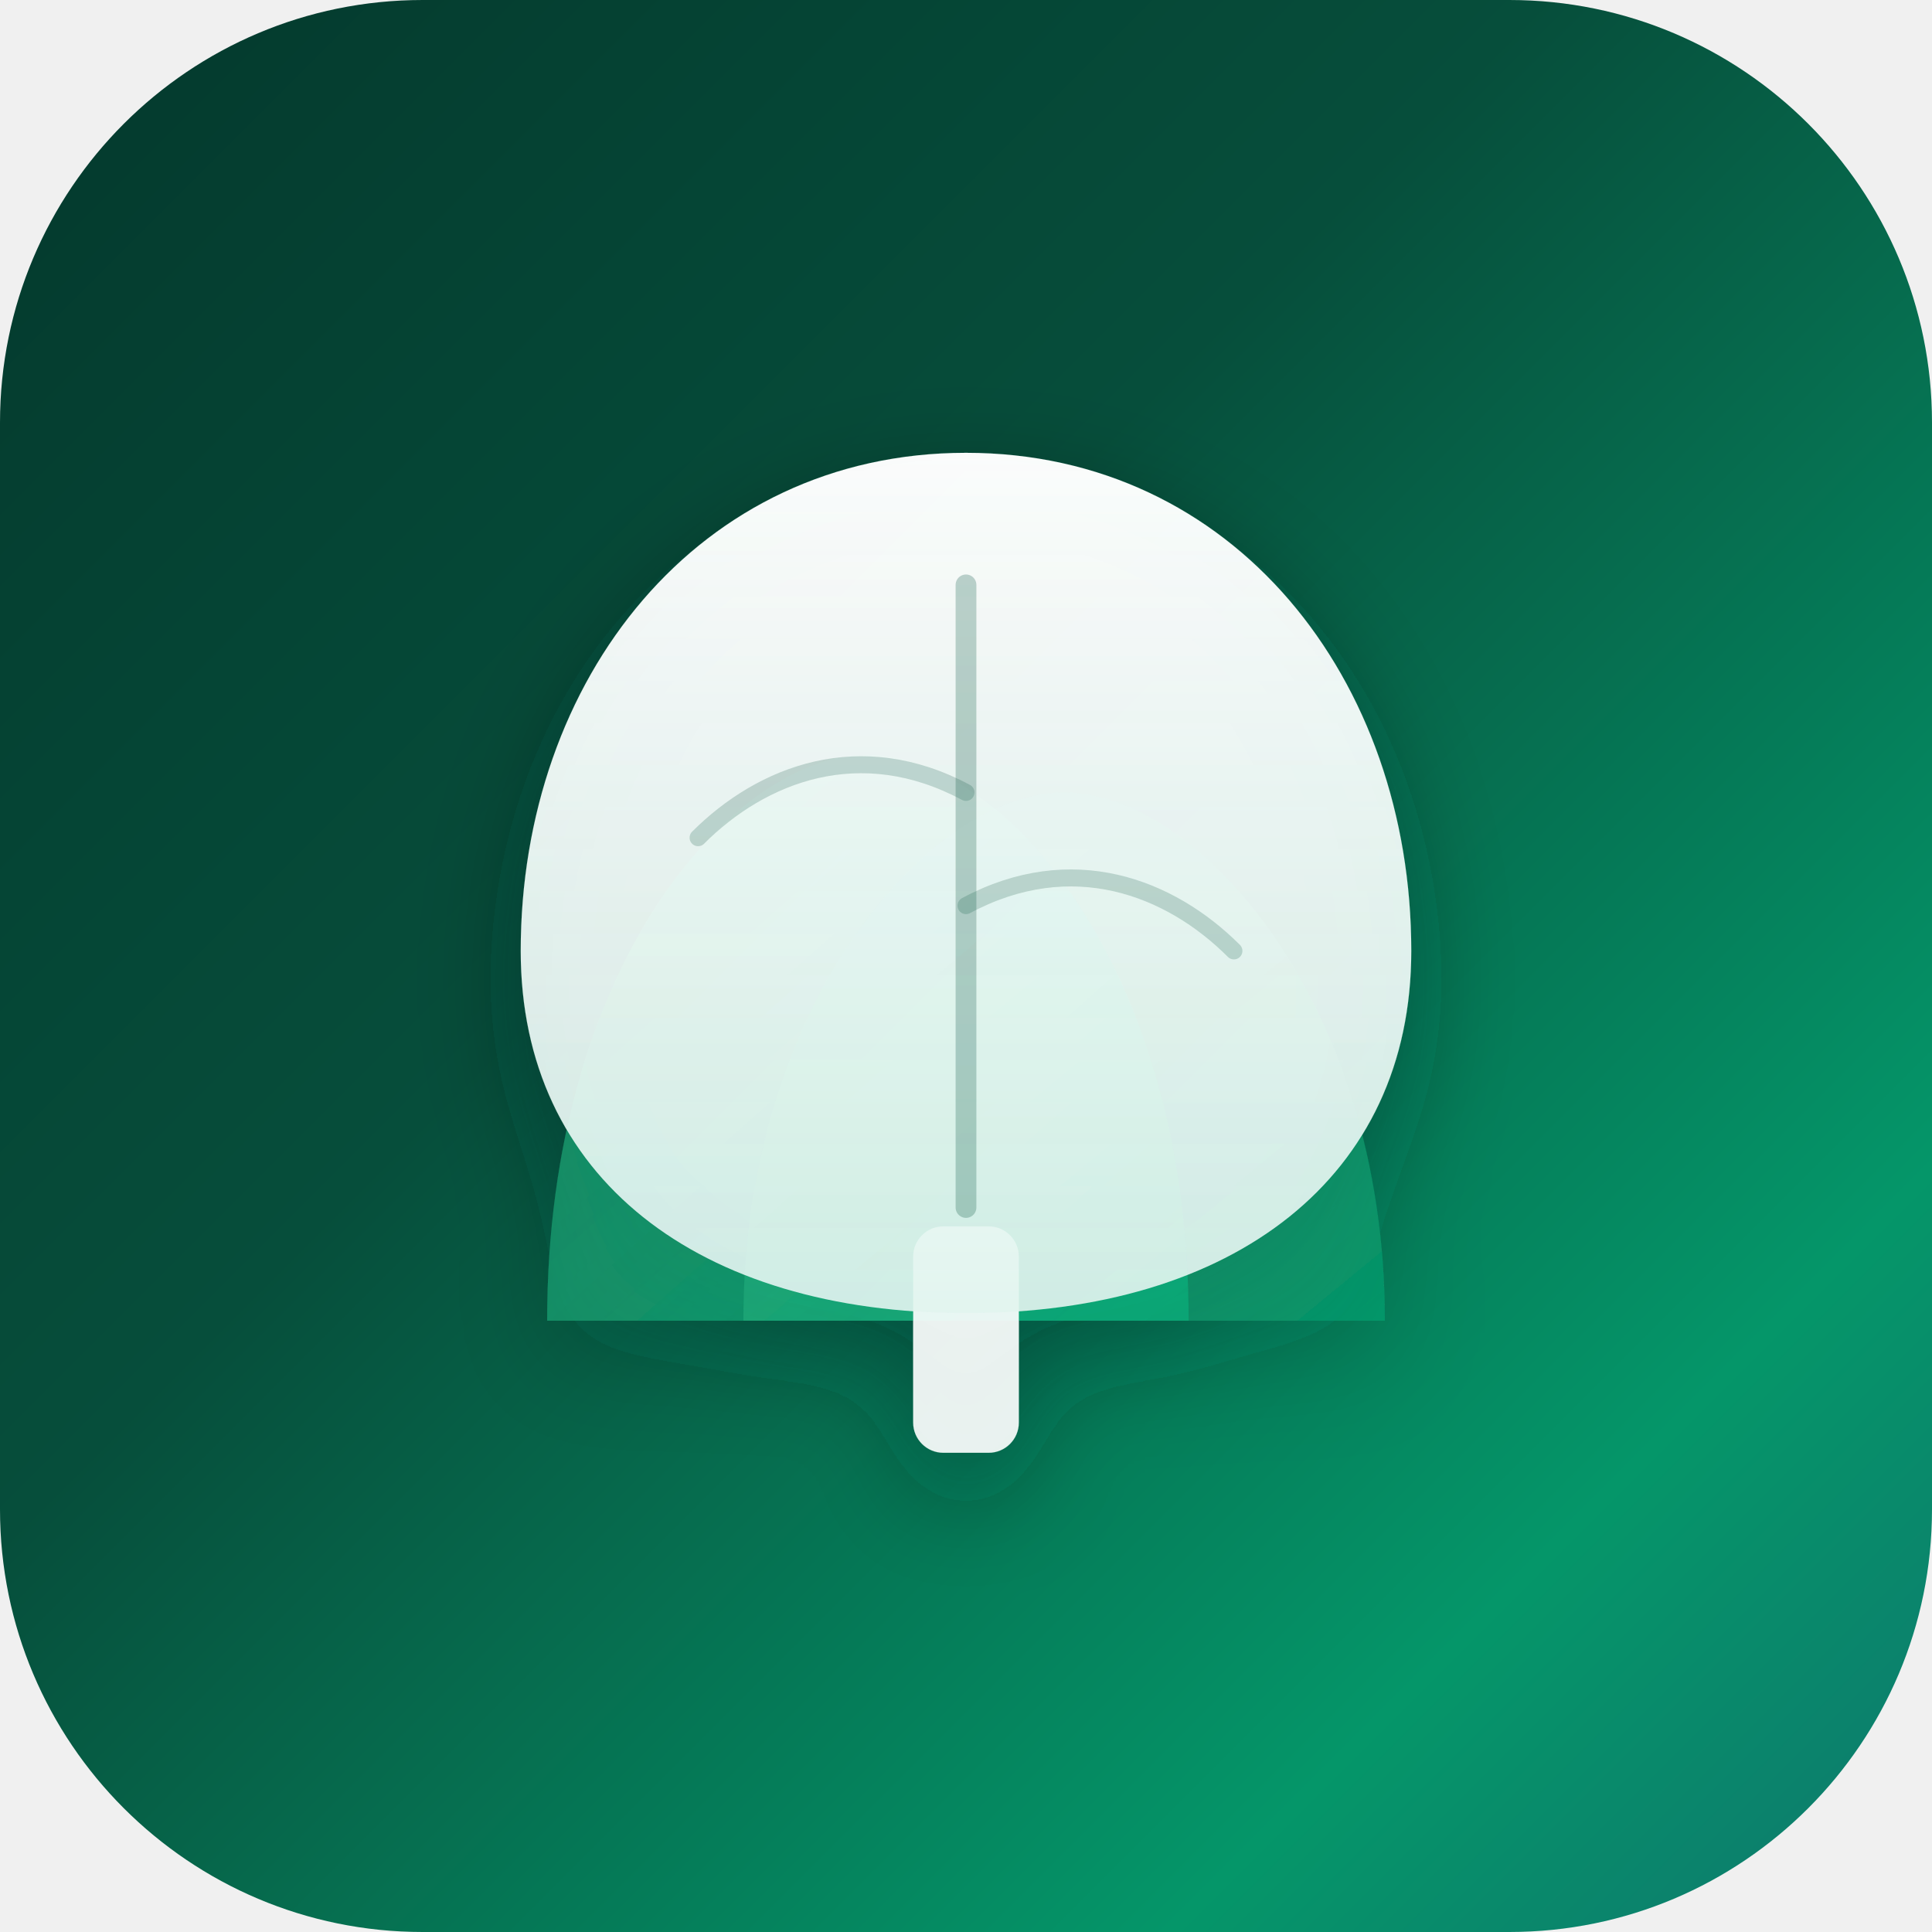
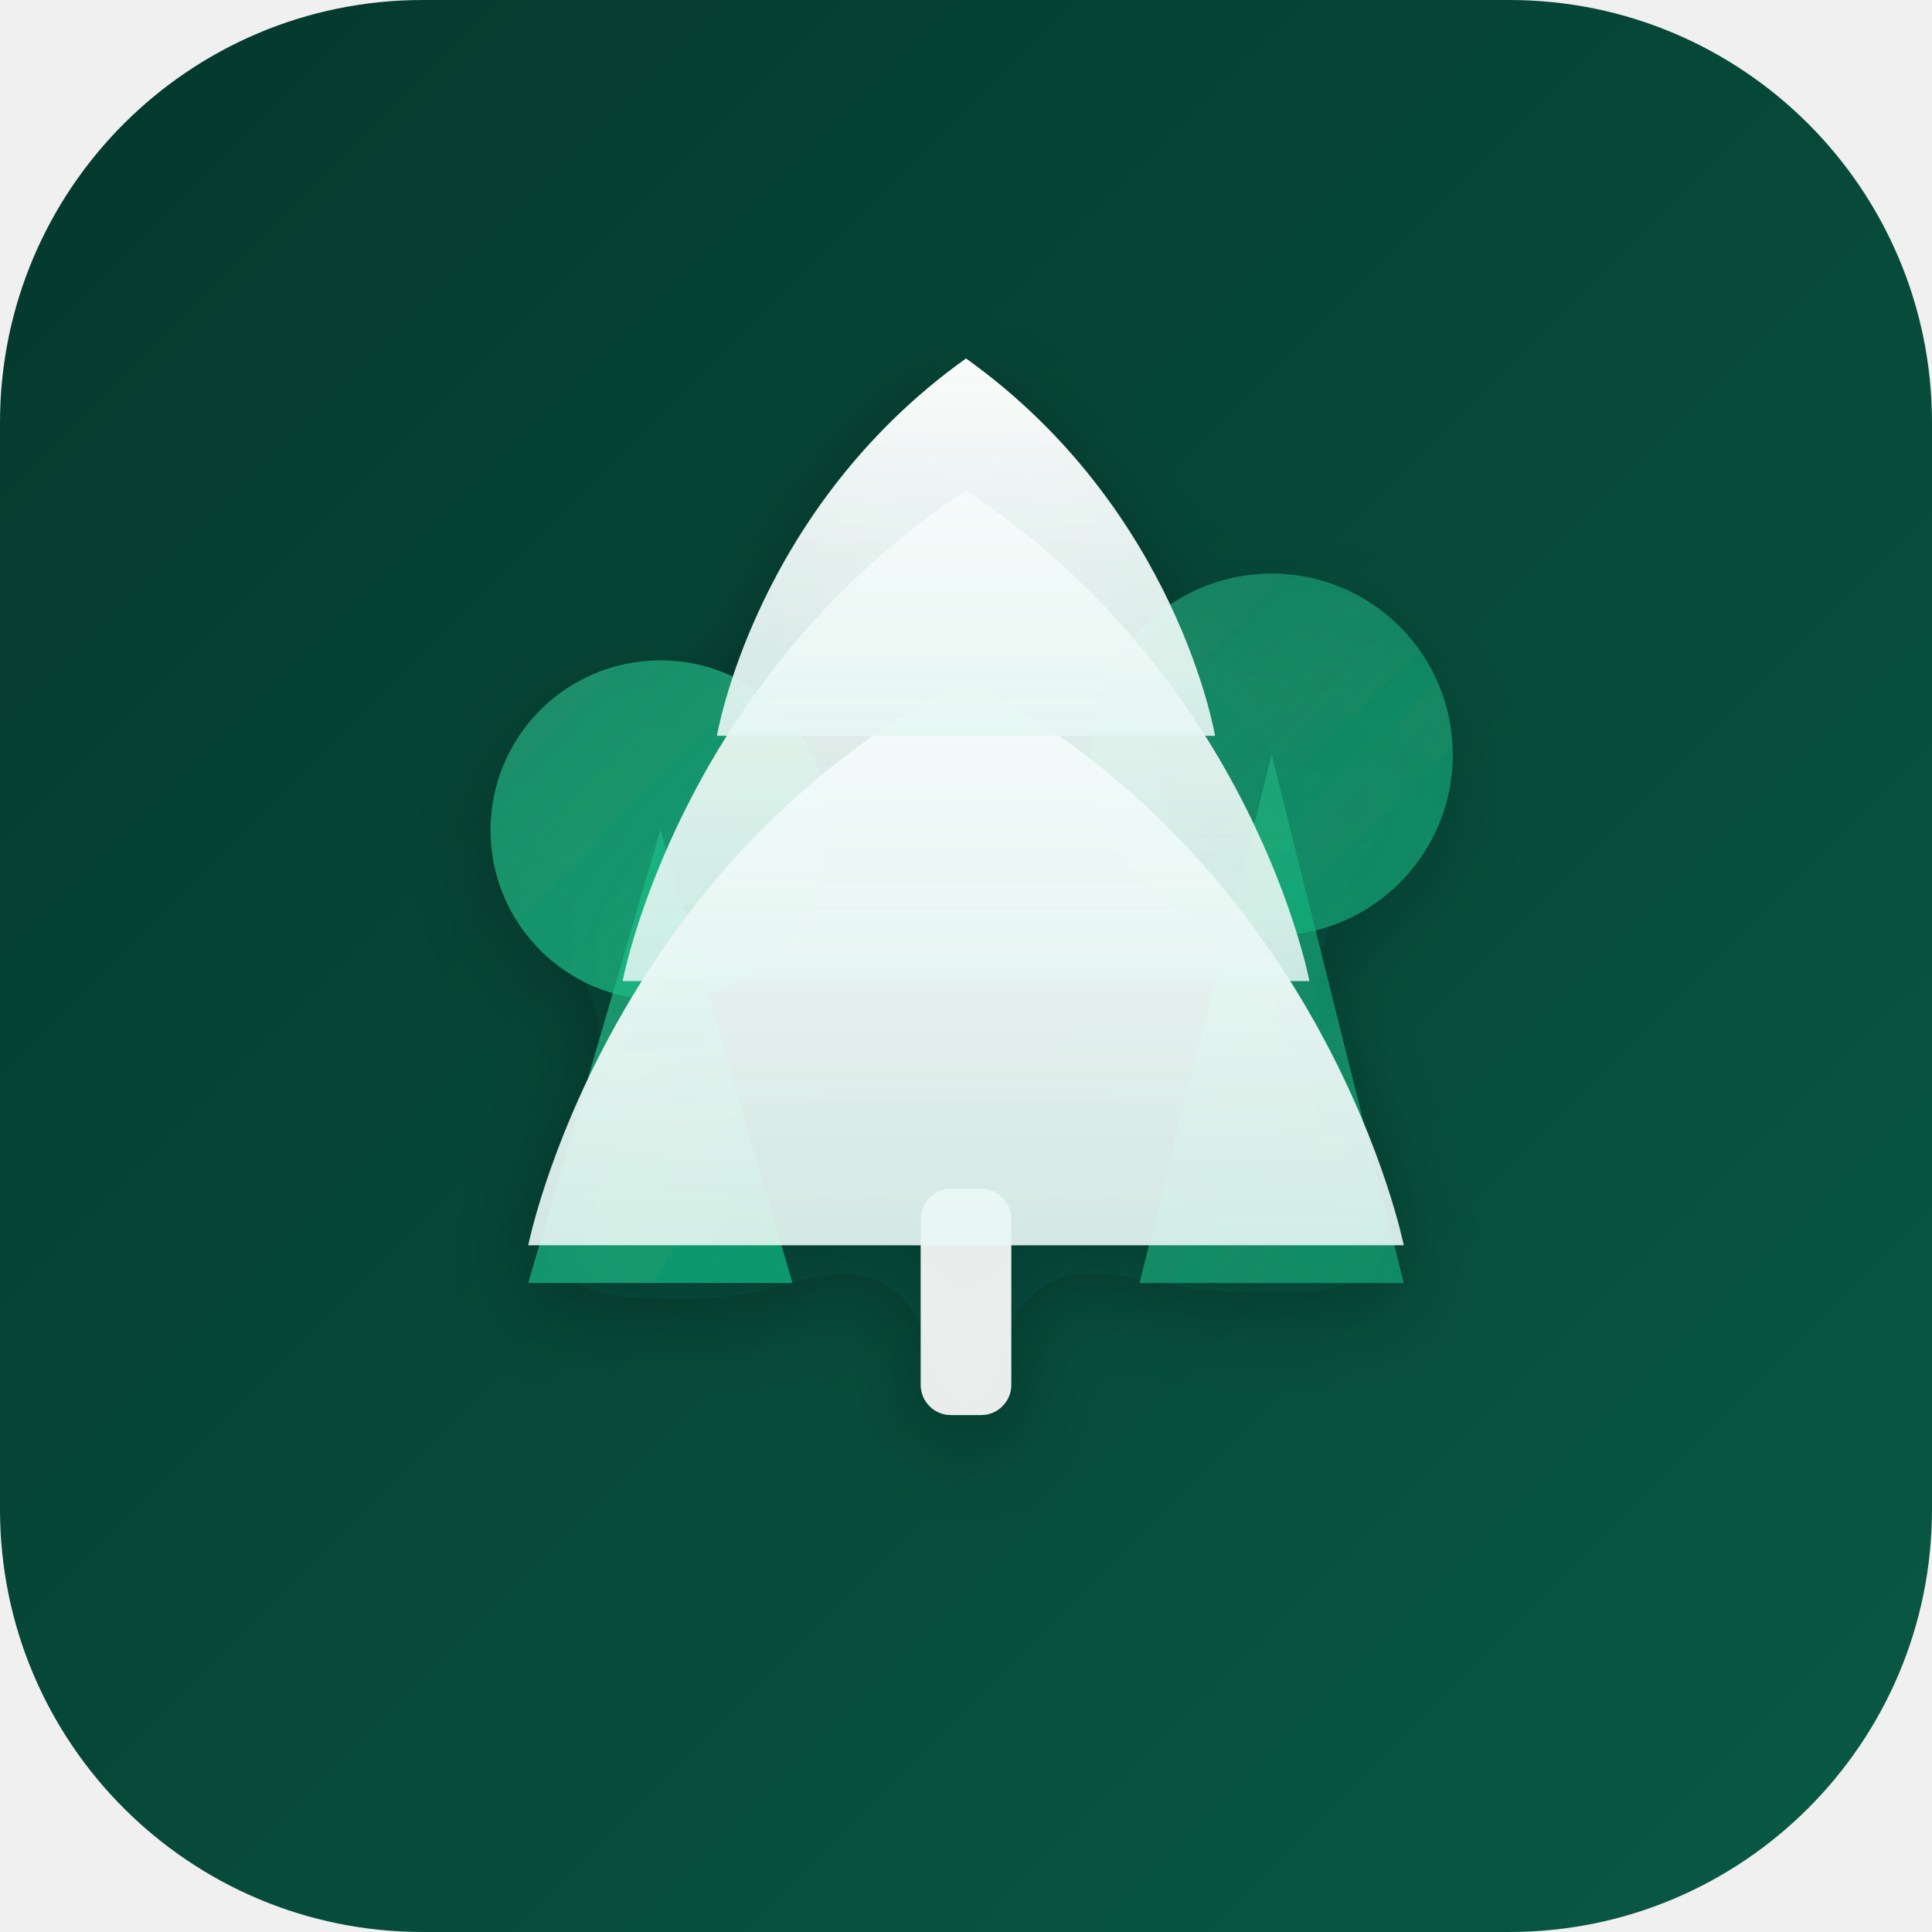
<svg xmlns="http://www.w3.org/2000/svg" viewBox="0 0 512 512" width="100%" height="100%">
  <defs>
-     <linearGradient id="bg-gradient" x1="0%" y1="0%" x2="100%" y2="100%">
+     <linearGradient id="bg-smooth-forest" x1="0%" y1="0%" x2="100%" y2="100%">
      <stop offset="0%" stop-color="#04382c" />
-       <stop offset="40%" stop-color="#064e3b" />
-       <stop offset="80%" stop-color="#059669" />
-       <stop offset="100%" stop-color="#0f766e" />
+       <stop offset="100%" stop-color="#095a45" />
    </linearGradient>
-     <linearGradient id="symbol-main" x1="0%" y1="0%" x2="0%" y2="100%">
+     <linearGradient id="tree-main" x1="0%" y1="0%" x2="0%" y2="100%">
      <stop offset="0%" stop-color="#ffffff" stop-opacity="0.98" />
-       <stop offset="100%" stop-color="#e2f5f0" stop-opacity="0.9" />
+       <stop offset="100%" stop-color="#e6f7f3" stop-opacity="0.9" />
    </linearGradient>
-     <linearGradient id="symbol-ambient" x1="0%" y1="0%" x2="100%" y2="100%">
-       <stop offset="0%" stop-color="#34d399" stop-opacity="0.6" />
-       <stop offset="100%" stop-color="#10b981" stop-opacity="0.8" />
+     <linearGradient id="tree-bg" x1="0%" y1="0%" x2="100%" y2="100%">
+       <stop offset="0%" stop-color="#34d399" stop-opacity="0.5" />
+       <stop offset="100%" stop-color="#10b981" stop-opacity="0.7" />
    </linearGradient>
-     <filter id="soft-shadow" x="-15%" y="-15%" width="130%" height="130%">
-       <feDropShadow dx="0" dy="10" stdDeviation="14" flood-color="#022c22" flood-opacity="0.4" />
+     <filter id="soft-shadow" x="-10%" y="-10%" width="120%" height="120%">
+       <feDropShadow dx="0" dy="8" stdDeviation="12" flood-color="#021c16" flood-opacity="0.35" />
    </filter>
  </defs>
-   <rect width="512" height="512" rx="112" fill="url(#bg-gradient)" />
+   <rect width="512" height="512" rx="112" fill="url(#bg-smooth-forest)" />
  <g filter="url(#soft-shadow)">
-     <path d="M 145 350 C 145 255, 195 200, 230 200 C 265 200, 315 255, 315 350 Z" fill="url(#symbol-ambient)" opacity="0.65" />
-     <path d="M 197 350 C 197 265, 247 210, 282 210 C 317 210, 367 265, 367 350 Z" fill="url(#symbol-ambient)" opacity="0.45" />
-     <rect x="242" y="325" width="28" height="60" rx="8" fill="#ffffff" opacity="0.9" />
-     <path d="M 256 120 C 185 120, 138 180, 138 252 C 138 312, 185 348, 256 348 C 327 348, 374 312, 374 252 C 374 180, 327 120, 256 120 Z" fill="url(#symbol-main)" />
-     <path d="M 256 155 L 256 320" stroke="#044e3a" stroke-width="5.5" stroke-linecap="round" opacity="0.25" />
-     <path d="M 256 210 C 228 195, 202 205, 185 222" stroke="#044e3a" stroke-width="4.5" stroke-linecap="round" fill="none" opacity="0.2" />
-     <path d="M 256 240 C 284 225, 310 235, 327 252" stroke="#044e3a" stroke-width="4.5" stroke-linecap="round" fill="none" opacity="0.2" />
+     <path d="M 140 340 L 175 220 L 210 340 Z" fill="url(#tree-bg)" />
+     <circle cx="175" cy="220" r="45" fill="url(#tree-bg)" />
+     <path d="M 302 340 L 337 200 L 372 340 Z" fill="url(#tree-bg)" opacity="0.8" />
+     <circle cx="337" cy="200" r="48" fill="url(#tree-bg)" opacity="0.8" />
+     <rect x="244" y="315" width="24" height="60" rx="8" fill="#ffffff" opacity="0.9" />
+     <path d="M 256 180 C 160 230, 140 330, 140 330 H 372 C 372 330, 352 230, 256 180 Z" fill="url(#tree-main)" />
+     <path d="M 256 130 C 180 180, 165 260, 165 260 H 347 C 347 260, 332 180, 256 130 Z" fill="url(#tree-main)" opacity="0.96" />
+     <path d="M 256 95 C 200 135, 190 195, 190 195 H 322 C 322 195, 312 135, 256 95 Z" fill="url(#tree-main)" />
  </g>
</svg>
